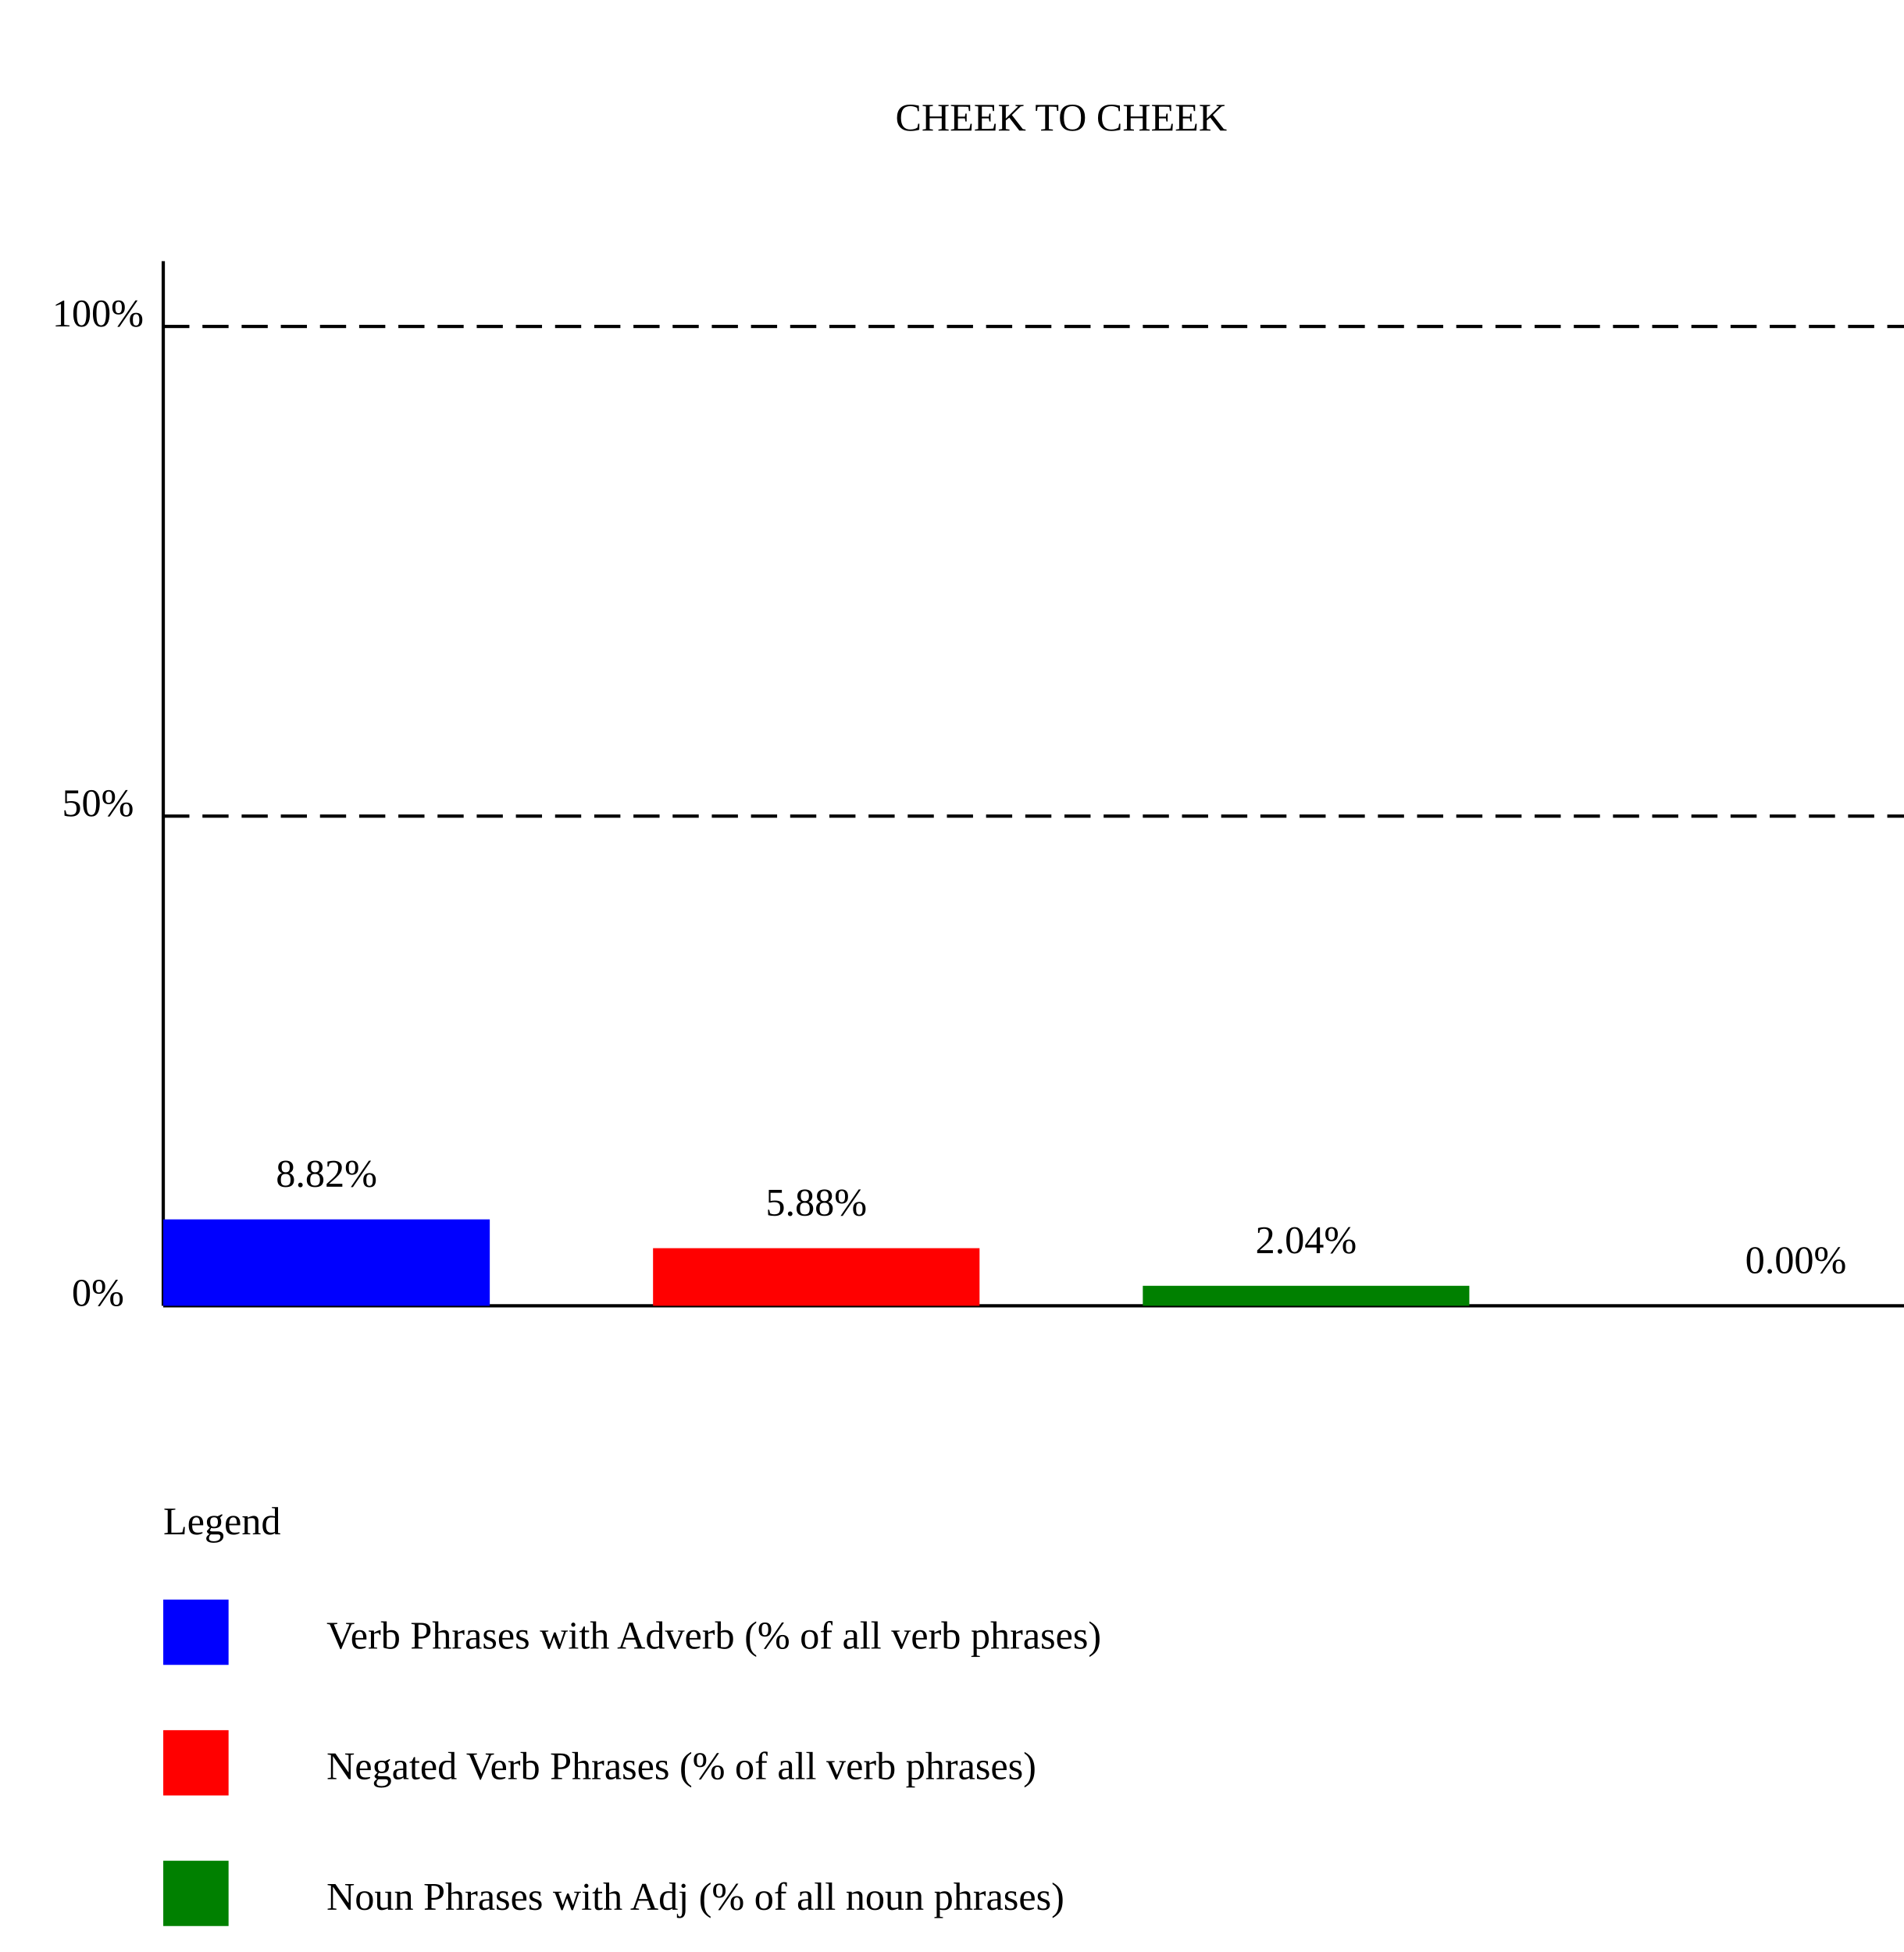
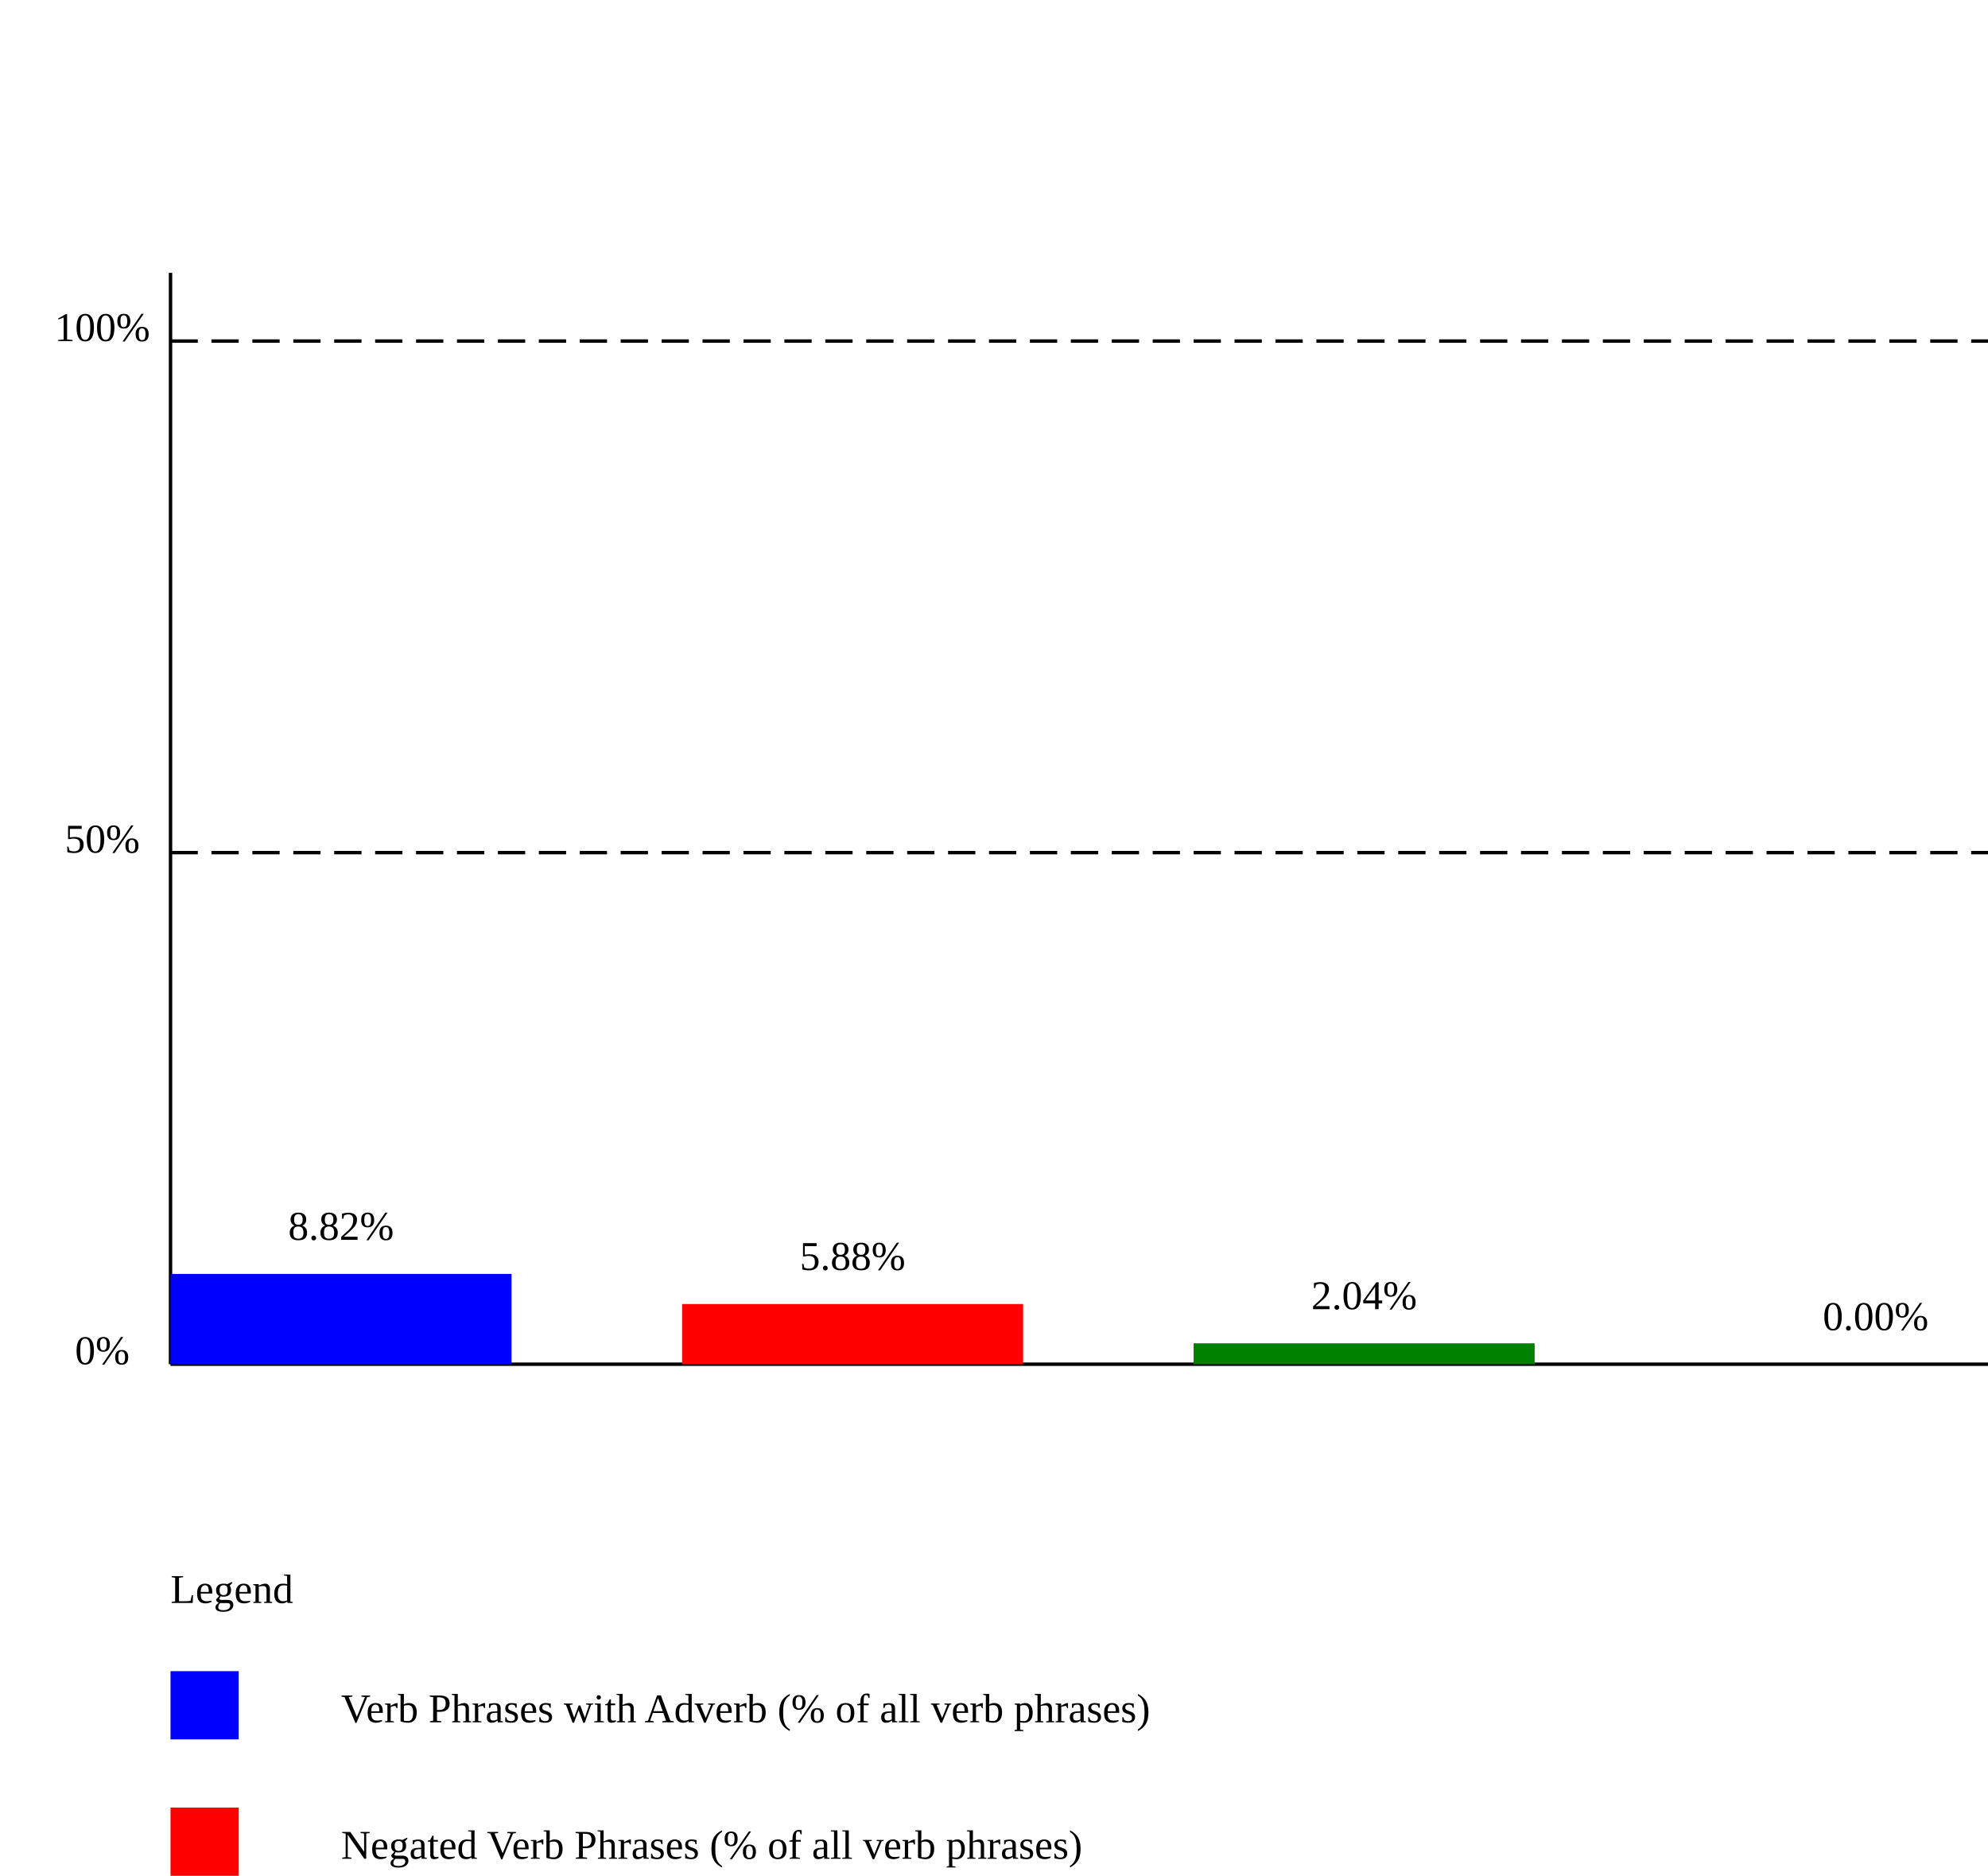
<svg xmlns="http://www.w3.org/2000/svg" width="100%" height="100%">
-   <text x="325" y="40" text-anchor="middle">CHEEK TO CHEEK</text>
  <line x1="50" y1="400" x2="600" y2="400" style="stroke:rgb(0,0,0);stroke-width:1" />
  <line x1="50" y1="400" x2="50" y2="80" style="stroke:rgb(0,0,0);stroke-width:1" />
  <text x="30" y="400" text-anchor="middle">0%</text>
  <text x="30" y="250" text-anchor="middle">50%</text>
  <text x="30" y="100" text-anchor="middle">100%</text>
  <line x1="50" y1="250" x2="600" y2="250" style="stroke:rgb(0,0,0);stroke-width:1" stroke-dasharray="8 4" />
  <line x1="50" y1="100" x2="600" y2="100" style="stroke:rgb(0,0,0);stroke-width:1" stroke-dasharray="8 4" />
  <rect x="50" y="373.529" width="100" height="26.471" style="fill:blue" />
  <rect x="200" y="382.353" width="100" height="17.647" style="fill:red" />
  <rect x="350" y="393.878" width="100" height="6.122" style="fill:green" />
  <rect x="500" y="400" width="100" height="0" style="fill:black" />
  <text x="100" y="363.529" text-anchor="middle">8.82%</text>
  <text x="250" y="372.353" text-anchor="middle">5.88%</text>
  <text x="400" y="383.878" text-anchor="middle">2.04%</text>
  <text x="550" y="390" text-anchor="middle">0.00%</text>
  <text x="50" y="470" text-anchor="left">Legend</text>
  <rect x="50" y="490" width="20" height="20" style="fill:blue" />
  <text x="100" y="505" text-anchor="left">Verb Phrases with Adverb (% of all verb phrases)</text>
  <rect x="50" y="530" width="20" height="20" style="fill:red" />
  <text x="100" y="545" text-anchor="left">Negated Verb Phrases (% of all verb phrases)</text>
  <rect x="50" y="570" width="20" height="20" style="fill:green" />
  <text x="100" y="585" text-anchor="left">Noun Phrases with Adj (% of all noun phrases)</text>
  <rect x="50" y="610" width="20" height="20" style="fill:black" />
  <text x="100" y="625" text-anchor="left">Negated Noun Phrases (% of all noun phrases)</text>
</svg>
